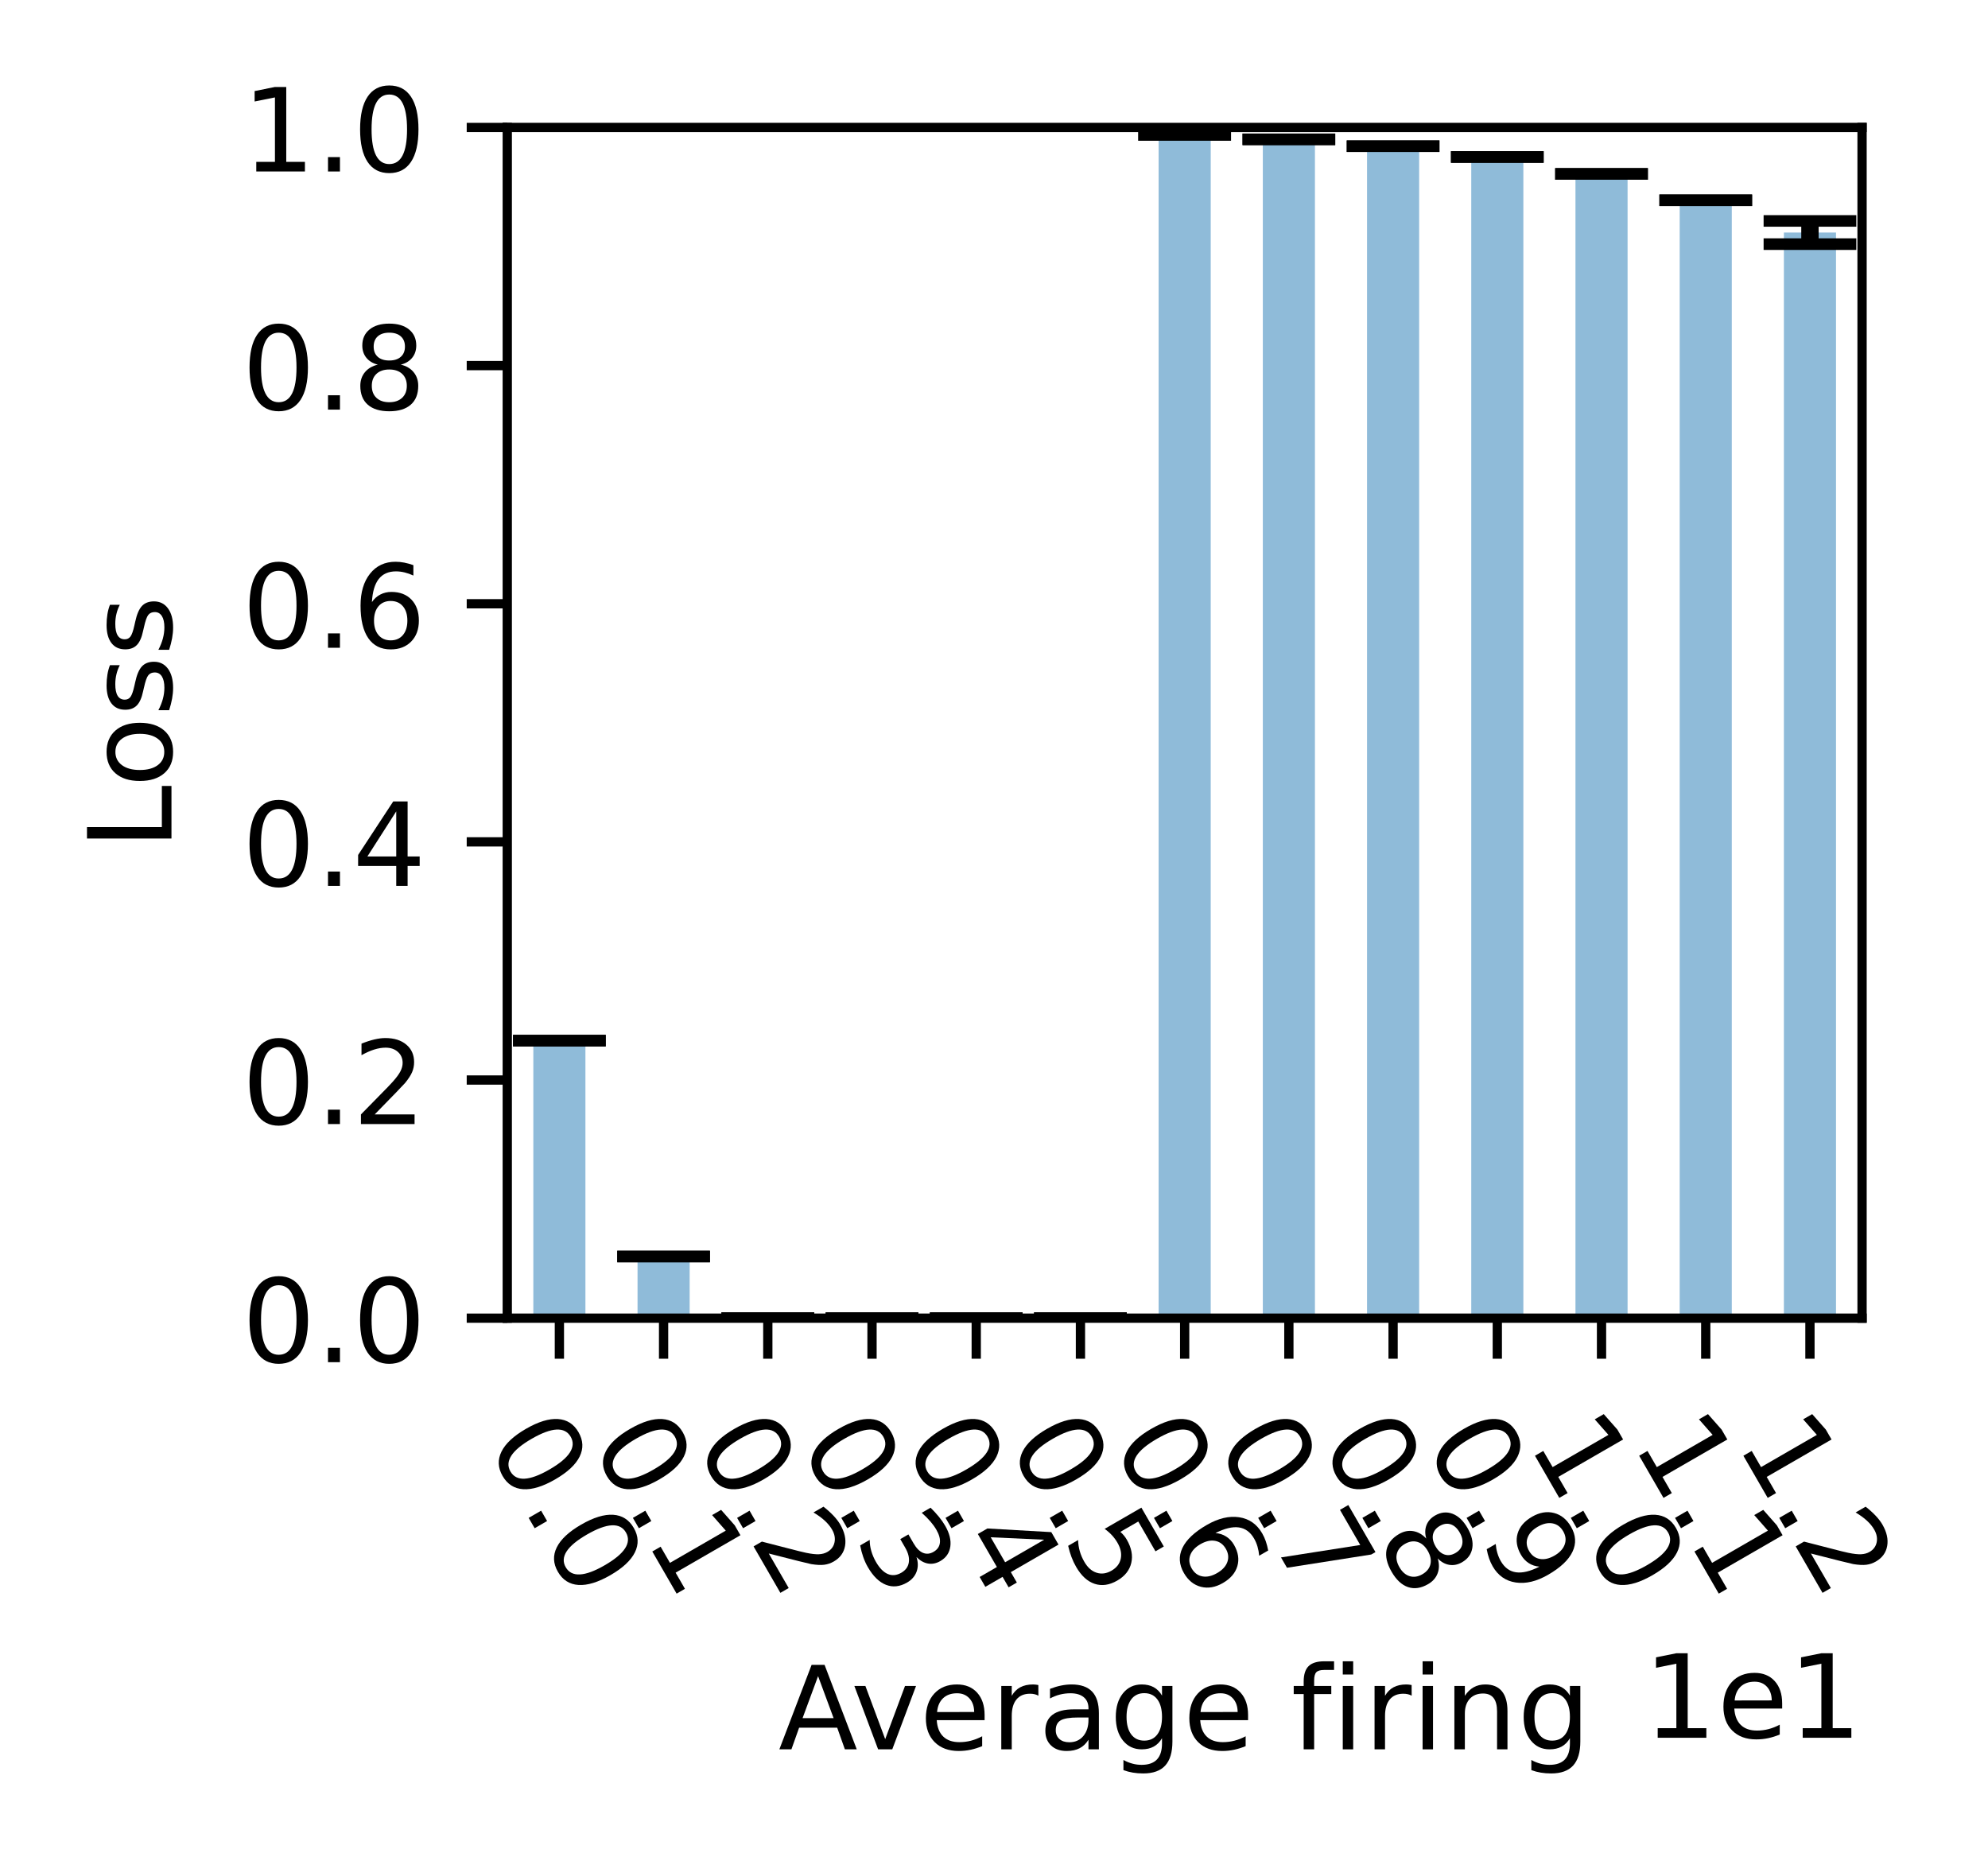
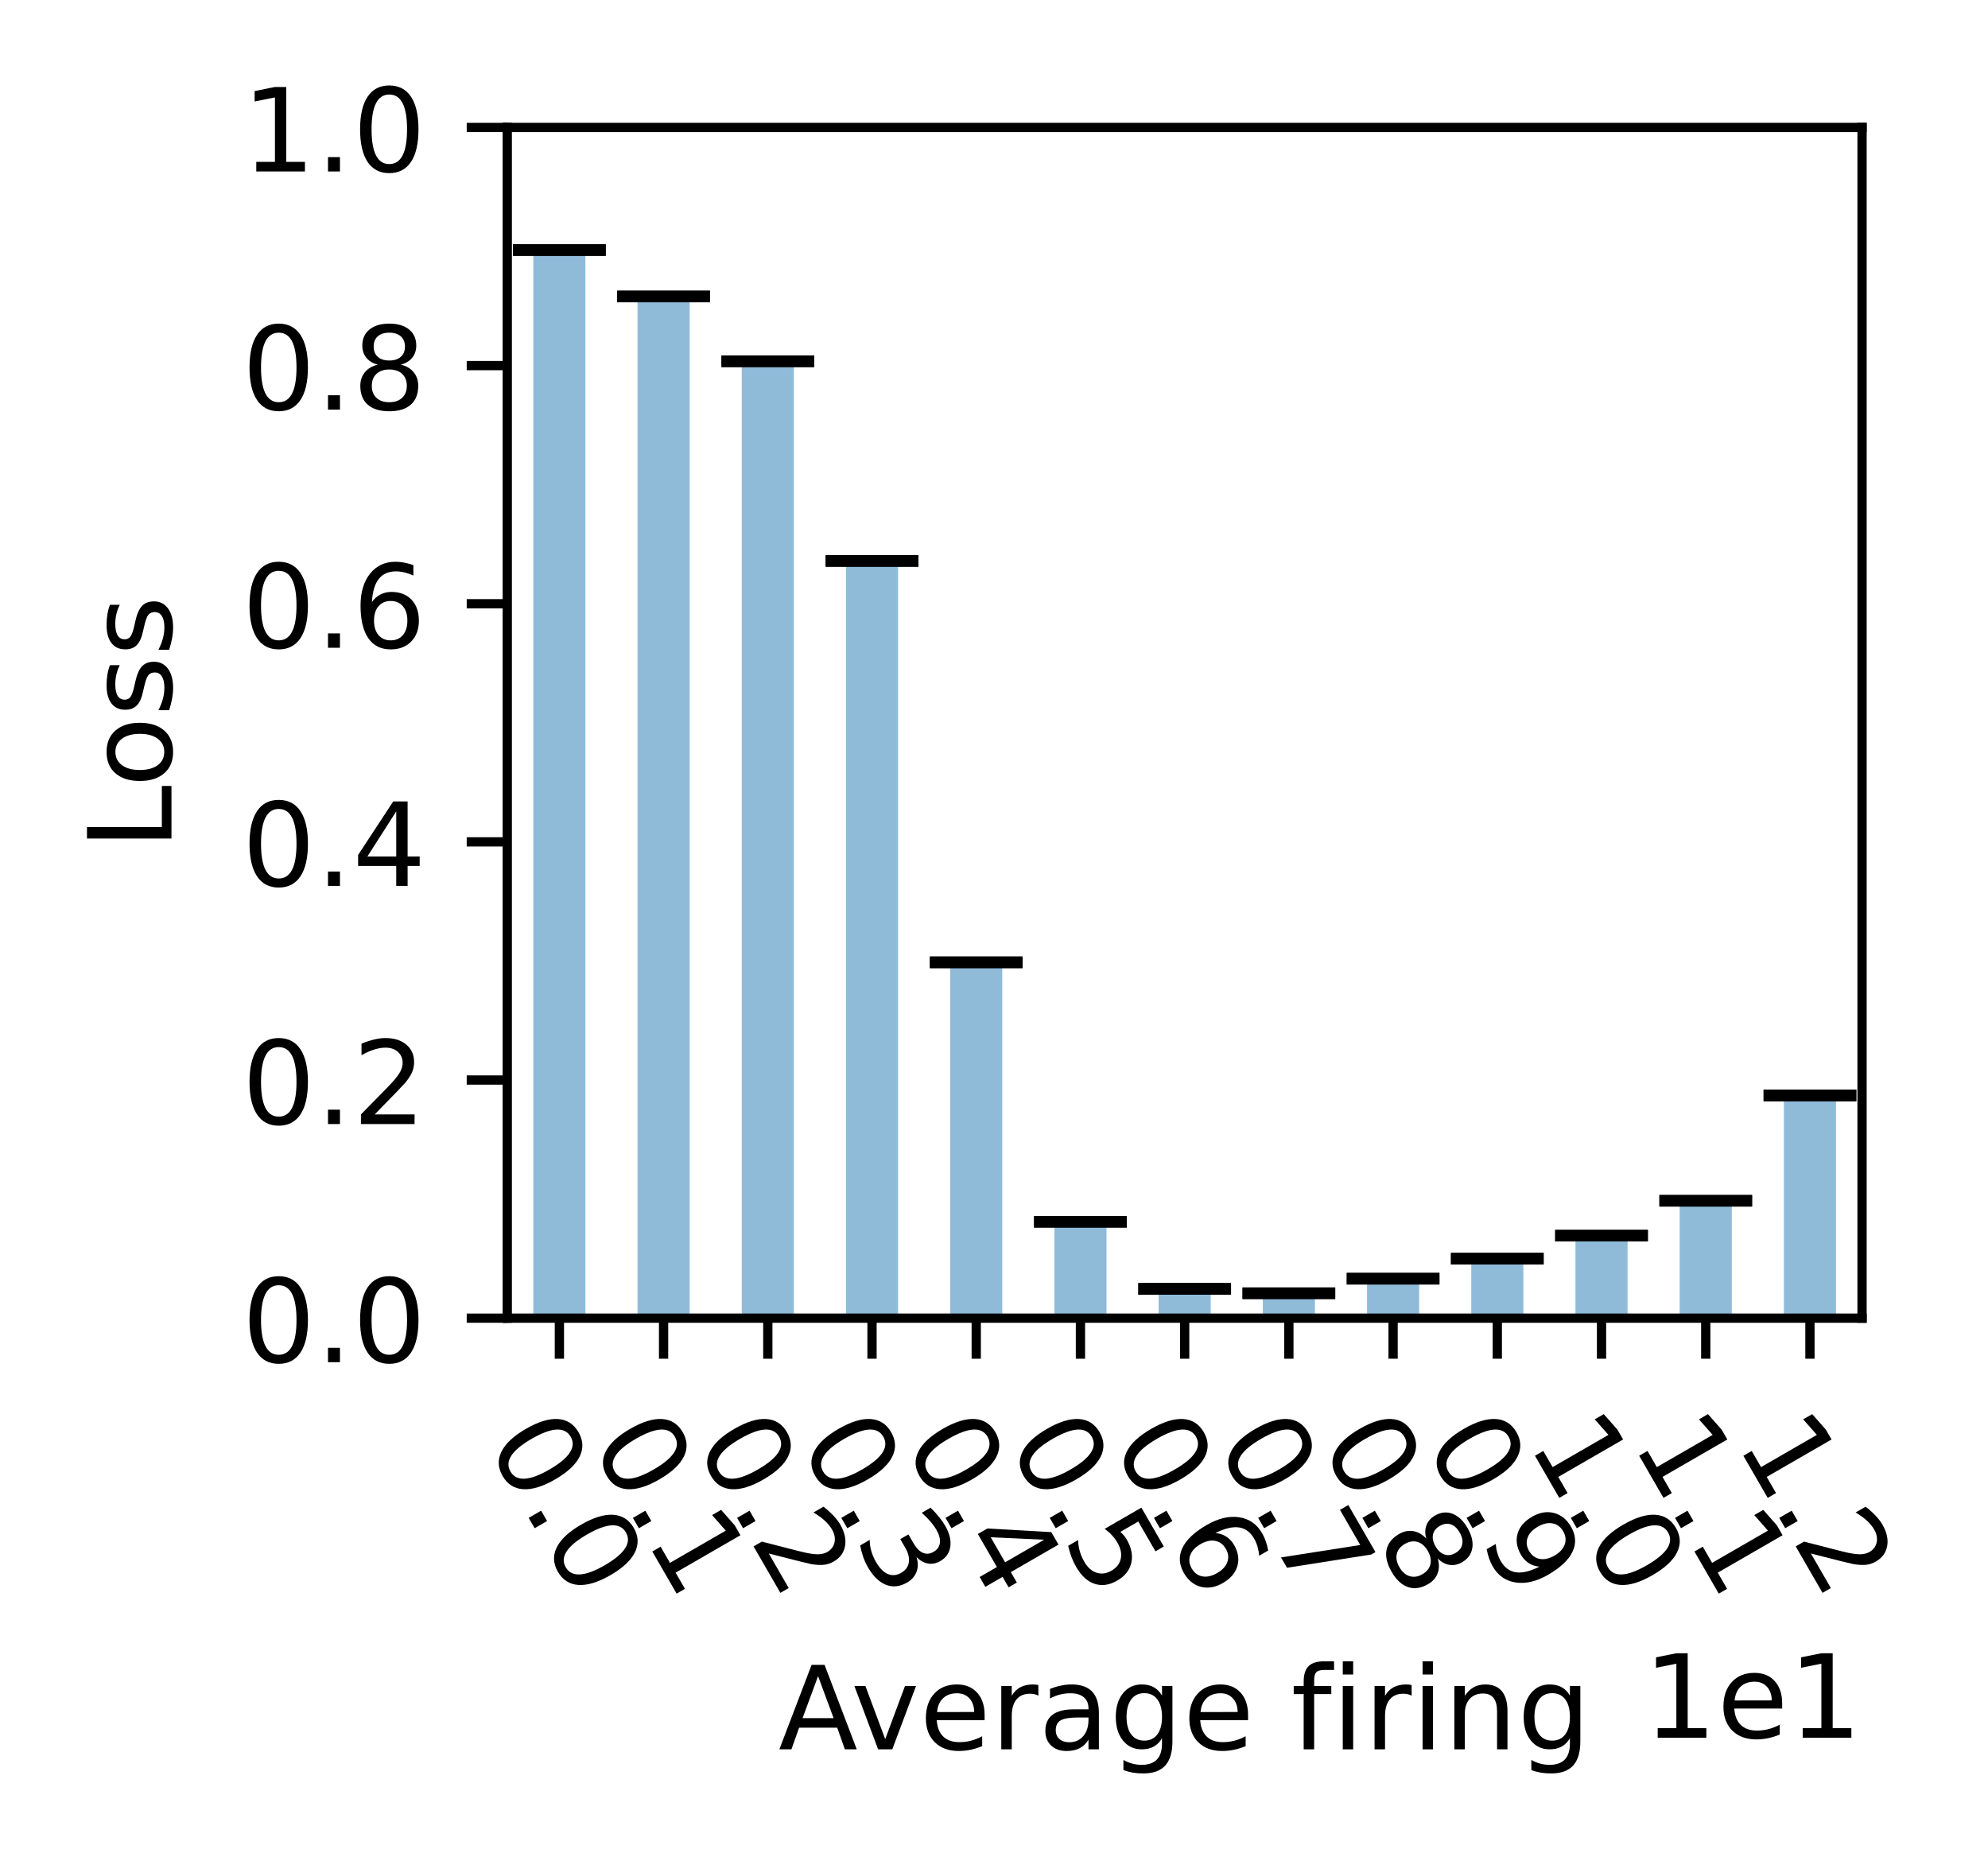
<svg xmlns="http://www.w3.org/2000/svg" xmlns:xlink="http://www.w3.org/1999/xlink" width="171.58pt" height="160.245pt" viewBox="0 0 171.58 160.245" version="1.1">
  <defs>
    <style type="text/css">*{stroke-linejoin: round; stroke-linecap: butt}</style>
  </defs>
  <g id="figure_1">
    <g id="patch_1">
      <path d="M -0 160.245  L 171.58 160.245  L 171.58 0  L -0 0  L -0 160.245  z " style="fill: none" />
    </g>
    <g id="axes_1">
      <g id="patch_2">
        <path d="M 43.781 113.755  L 160.71 113.755  L 160.71 10.999  L 43.781 10.999  L 43.781 113.755  z " style="fill: none" />
      </g>
      <g id="patch_3">
-         <path d="M 46.03 113.755  L 50.527 113.755  L 50.527 89.805  L 46.03 89.805  z " clip-path="url(#p8e91204134)" style="fill: #1f77b4; opacity: 0.5" />
+         <path d="M 46.03 113.755  L 50.527 113.755  L 50.527 21.577  L 46.03 21.577  z " clip-path="url(#p0b3e6815fb)" style="fill: #1f77b4; opacity: 0.5" />
      </g>
      <g id="patch_4">
-         <path d="M 55.024 113.755  L 59.522 113.755  L 59.522 108.434  L 55.024 108.434  z " clip-path="url(#p8e91204134)" style="fill: #1f77b4; opacity: 0.5" />
+         <path d="M 55.024 113.755  L 59.522 113.755  L 59.522 25.587  L 55.024 25.587  z " clip-path="url(#p0b3e6815fb)" style="fill: #1f77b4; opacity: 0.5" />
      </g>
      <g id="patch_5">
-         <path d="M 64.019 113.755  L 68.516 113.755  L 68.516 113.742  L 64.019 113.742  z " clip-path="url(#p8e91204134)" style="fill: #1f77b4; opacity: 0.5" />
+         <path d="M 64.019 113.755  L 68.516 113.755  L 68.516 31.175  L 64.019 31.175  z " clip-path="url(#p0b3e6815fb)" style="fill: #1f77b4; opacity: 0.5" />
      </g>
      <g id="patch_6">
-         <path d="M 73.014 113.755  L 77.511 113.755  L 77.511 113.751  L 73.014 113.751  z " clip-path="url(#p8e91204134)" style="fill: #1f77b4; opacity: 0.5" />
+         <path d="M 73.014 113.755  L 77.511 113.755  L 77.511 48.408  L 73.014 48.408  z " clip-path="url(#p0b3e6815fb)" style="fill: #1f77b4; opacity: 0.5" />
      </g>
      <g id="patch_7">
-         <path d="M 82.008 113.755  L 86.505 113.755  L 86.505 113.753  L 82.008 113.753  z " clip-path="url(#p8e91204134)" style="fill: #1f77b4; opacity: 0.5" />
+         <path d="M 82.008 113.755  L 86.505 113.755  L 86.505 83.047  L 82.008 83.047  z " clip-path="url(#p0b3e6815fb)" style="fill: #1f77b4; opacity: 0.5" />
      </g>
      <g id="patch_8">
-         <path d="M 91.003 113.755  L 95.5 113.755  L 95.5 113.748  L 91.003 113.748  z " clip-path="url(#p8e91204134)" style="fill: #1f77b4; opacity: 0.5" />
+         <path d="M 91.003 113.755  L 95.5 113.755  L 95.5 105.437  L 91.003 105.437  z " clip-path="url(#p0b3e6815fb)" style="fill: #1f77b4; opacity: 0.5" />
      </g>
      <g id="patch_9">
-         <path d="M 99.997 113.755  L 104.494 113.755  L 104.494 11.644  L 99.997 11.644  z " clip-path="url(#p8e91204134)" style="fill: #1f77b4; opacity: 0.5" />
+         <path d="M 99.997 113.755  L 104.494 113.755  L 104.494 111.228  L 99.997 111.228  z " clip-path="url(#p0b3e6815fb)" style="fill: #1f77b4; opacity: 0.5" />
      </g>
      <g id="patch_10">
-         <path d="M 108.992 113.755  L 113.489 113.755  L 113.489 12.024  L 108.992 12.024  z " clip-path="url(#p8e91204134)" style="fill: #1f77b4; opacity: 0.5" />
+         <path d="M 108.992 113.755  L 113.489 113.755  L 113.489 111.604  L 108.992 111.604  z " clip-path="url(#p0b3e6815fb)" style="fill: #1f77b4; opacity: 0.5" />
      </g>
      <g id="patch_11">
-         <path d="M 117.986 113.755  L 122.484 113.755  L 122.484 12.615  L 117.986 12.615  z " clip-path="url(#p8e91204134)" style="fill: #1f77b4; opacity: 0.5" />
+         <path d="M 117.986 113.755  L 122.484 113.755  L 122.484 110.349  L 117.986 110.349  z " clip-path="url(#p0b3e6815fb)" style="fill: #1f77b4; opacity: 0.5" />
      </g>
      <g id="patch_12">
-         <path d="M 126.981 113.755  L 131.478 113.755  L 131.478 13.548  L 126.981 13.548  z " clip-path="url(#p8e91204134)" style="fill: #1f77b4; opacity: 0.5" />
+         <path d="M 126.981 113.755  L 131.478 113.755  L 131.478 108.624  L 126.981 108.624  z " clip-path="url(#p0b3e6815fb)" style="fill: #1f77b4; opacity: 0.5" />
      </g>
      <g id="patch_13">
-         <path d="M 135.975 113.755  L 140.473 113.755  L 140.473 15.01  L 135.975 15.01  z " clip-path="url(#p8e91204134)" style="fill: #1f77b4; opacity: 0.5" />
+         <path d="M 135.975 113.755  L 140.473 113.755  L 140.473 106.636  L 135.975 106.636  z " clip-path="url(#p0b3e6815fb)" style="fill: #1f77b4; opacity: 0.5" />
      </g>
      <g id="patch_14">
-         <path d="M 144.97 113.755  L 149.467 113.755  L 149.467 17.282  L 144.97 17.282  z " clip-path="url(#p8e91204134)" style="fill: #1f77b4; opacity: 0.5" />
+         <path d="M 144.97 113.755  L 149.467 113.755  L 149.467 103.626  L 144.97 103.626  z " clip-path="url(#p0b3e6815fb)" style="fill: #1f77b4; opacity: 0.5" />
      </g>
      <g id="patch_15">
-         <path d="M 153.964 113.755  L 158.462 113.755  L 158.462 20.067  L 153.964 20.067  z " clip-path="url(#p8e91204134)" style="fill: #1f77b4; opacity: 0.5" />
+         <path d="M 153.964 113.755  L 158.462 113.755  L 158.462 94.537  L 153.964 94.537  z " clip-path="url(#p0b3e6815fb)" style="fill: #1f77b4; opacity: 0.5" />
      </g>
      <g id="matplotlib.axis_1">
        <g id="xtick_1">
          <g id="line2d_1">
            <defs>
-               <path id="m96e30608cc" d="M 0 0  L 0 3.5  " style="stroke: #000000; stroke-width: 0.8" />
+               <path id="m319f04758f" d="M 0 0  L 0 3.5  " style="stroke: #000000; stroke-width: 0.8" />
            </defs>
            <g>
-               <use xlink:href="#m96e30608cc" x="48.279" y="113.755" style="stroke: #000000; stroke-width: 0.8" />
+               <use xlink:href="#m319f04758f" x="48.279" y="113.755" style="stroke: #000000; stroke-width: 0.8" />
            </g>
          </g>
          <g id="text_1">
            <g transform="translate(41.91305 124.5543) rotate(-300) scale(0.1 -0.1)">
              <defs>
                <path id="DejaVuSans-30" d="M 2034 4250  Q 1547 4250 1301 3770  Q 1056 3291 1056 2328  Q 1056 1369 1301 889  Q 1547 409 2034 409  Q 2525 409 2770 889  Q 3016 1369 3016 2328  Q 3016 3291 2770 3770  Q 2525 4250 2034 4250  z M 2034 4750  Q 2819 4750 3233 4129  Q 3647 3509 3647 2328  Q 3647 1150 3233 529  Q 2819 -91 2034 -91  Q 1250 -91 836 529  Q 422 1150 422 2328  Q 422 3509 836 4129  Q 1250 4750 2034 4750  z " transform="scale(0.015625)" />
                <path id="DejaVuSans-2e" d="M 684 794  L 1344 794  L 1344 0  L 684 0  L 684 794  z " transform="scale(0.015625)" />
              </defs>
              <use xlink:href="#DejaVuSans-30" />
              <use xlink:href="#DejaVuSans-2e" transform="translate(63.62305 0)" />
              <use xlink:href="#DejaVuSans-30" transform="translate(95.41016 0)" />
            </g>
          </g>
        </g>
        <g id="xtick_2">
          <g id="line2d_2">
            <g>
-               <use xlink:href="#m96e30608cc" x="57.273" y="113.755" style="stroke: #000000; stroke-width: 0.8" />
+               <use xlink:href="#m319f04758f" x="57.273" y="113.755" style="stroke: #000000; stroke-width: 0.8" />
            </g>
          </g>
          <g id="text_2">
            <g transform="translate(50.9076 124.5543) rotate(-300) scale(0.1 -0.1)">
              <defs>
                <path id="DejaVuSans-31" d="M 794 531  L 1825 531  L 1825 4091  L 703 3866  L 703 4441  L 1819 4666  L 2450 4666  L 2450 531  L 3481 531  L 3481 0  L 794 0  L 794 531  z " transform="scale(0.015625)" />
              </defs>
              <use xlink:href="#DejaVuSans-30" />
              <use xlink:href="#DejaVuSans-2e" transform="translate(63.62305 0)" />
              <use xlink:href="#DejaVuSans-31" transform="translate(95.41016 0)" />
            </g>
          </g>
        </g>
        <g id="xtick_3">
          <g id="line2d_3">
            <g>
-               <use xlink:href="#m96e30608cc" x="66.268" y="113.755" style="stroke: #000000; stroke-width: 0.8" />
+               <use xlink:href="#m319f04758f" x="66.268" y="113.755" style="stroke: #000000; stroke-width: 0.8" />
            </g>
          </g>
          <g id="text_3">
            <g transform="translate(59.90215 124.5543) rotate(-300) scale(0.1 -0.1)">
              <defs>
                <path id="DejaVuSans-32" d="M 1228 531  L 3431 531  L 3431 0  L 469 0  L 469 531  Q 828 903 1448 1529  Q 2069 2156 2228 2338  Q 2531 2678 2651 2914  Q 2772 3150 2772 3378  Q 2772 3750 2511 3984  Q 2250 4219 1831 4219  Q 1534 4219 1204 4116  Q 875 4013 500 3803  L 500 4441  Q 881 4594 1212 4672  Q 1544 4750 1819 4750  Q 2544 4750 2975 4387  Q 3406 4025 3406 3419  Q 3406 3131 3298 2873  Q 3191 2616 2906 2266  Q 2828 2175 2409 1742  Q 1991 1309 1228 531  z " transform="scale(0.015625)" />
              </defs>
              <use xlink:href="#DejaVuSans-30" />
              <use xlink:href="#DejaVuSans-2e" transform="translate(63.62305 0)" />
              <use xlink:href="#DejaVuSans-32" transform="translate(95.41016 0)" />
            </g>
          </g>
        </g>
        <g id="xtick_4">
          <g id="line2d_4">
            <g>
-               <use xlink:href="#m96e30608cc" x="75.262" y="113.755" style="stroke: #000000; stroke-width: 0.8" />
+               <use xlink:href="#m319f04758f" x="75.262" y="113.755" style="stroke: #000000; stroke-width: 0.8" />
            </g>
          </g>
          <g id="text_4">
            <g transform="translate(68.8967 124.5543) rotate(-300) scale(0.1 -0.1)">
              <defs>
                <path id="DejaVuSans-33" d="M 2597 2516  Q 3050 2419 3304 2112  Q 3559 1806 3559 1356  Q 3559 666 3084 287  Q 2609 -91 1734 -91  Q 1441 -91 1130 -33  Q 819 25 488 141  L 488 750  Q 750 597 1062 519  Q 1375 441 1716 441  Q 2309 441 2620 675  Q 2931 909 2931 1356  Q 2931 1769 2642 2001  Q 2353 2234 1838 2234  L 1294 2234  L 1294 2753  L 1863 2753  Q 2328 2753 2575 2939  Q 2822 3125 2822 3475  Q 2822 3834 2567 4026  Q 2313 4219 1838 4219  Q 1578 4219 1281 4162  Q 984 4106 628 3988  L 628 4550  Q 988 4650 1302 4700  Q 1616 4750 1894 4750  Q 2613 4750 3031 4423  Q 3450 4097 3450 3541  Q 3450 3153 3228 2886  Q 3006 2619 2597 2516  z " transform="scale(0.015625)" />
              </defs>
              <use xlink:href="#DejaVuSans-30" />
              <use xlink:href="#DejaVuSans-2e" transform="translate(63.62305 0)" />
              <use xlink:href="#DejaVuSans-33" transform="translate(95.41016 0)" />
            </g>
          </g>
        </g>
        <g id="xtick_5">
          <g id="line2d_5">
            <g>
-               <use xlink:href="#m96e30608cc" x="84.257" y="113.755" style="stroke: #000000; stroke-width: 0.8" />
+               <use xlink:href="#m319f04758f" x="84.257" y="113.755" style="stroke: #000000; stroke-width: 0.8" />
            </g>
          </g>
          <g id="text_5">
            <g transform="translate(77.89125 124.5543) rotate(-300) scale(0.1 -0.1)">
              <defs>
                <path id="DejaVuSans-34" d="M 2419 4116  L 825 1625  L 2419 1625  L 2419 4116  z M 2253 4666  L 3047 4666  L 3047 1625  L 3713 1625  L 3713 1100  L 3047 1100  L 3047 0  L 2419 0  L 2419 1100  L 313 1100  L 313 1709  L 2253 4666  z " transform="scale(0.015625)" />
              </defs>
              <use xlink:href="#DejaVuSans-30" />
              <use xlink:href="#DejaVuSans-2e" transform="translate(63.62305 0)" />
              <use xlink:href="#DejaVuSans-34" transform="translate(95.41016 0)" />
            </g>
          </g>
        </g>
        <g id="xtick_6">
          <g id="line2d_6">
            <g>
-               <use xlink:href="#m96e30608cc" x="93.251" y="113.755" style="stroke: #000000; stroke-width: 0.8" />
+               <use xlink:href="#m319f04758f" x="93.251" y="113.755" style="stroke: #000000; stroke-width: 0.8" />
            </g>
          </g>
          <g id="text_6">
            <g transform="translate(86.8858 124.5543) rotate(-300) scale(0.1 -0.1)">
              <defs>
                <path id="DejaVuSans-35" d="M 691 4666  L 3169 4666  L 3169 4134  L 1269 4134  L 1269 2991  Q 1406 3038 1543 3061  Q 1681 3084 1819 3084  Q 2600 3084 3056 2656  Q 3513 2228 3513 1497  Q 3513 744 3044 326  Q 2575 -91 1722 -91  Q 1428 -91 1123 -41  Q 819 9 494 109  L 494 744  Q 775 591 1075 516  Q 1375 441 1709 441  Q 2250 441 2565 725  Q 2881 1009 2881 1497  Q 2881 1984 2565 2268  Q 2250 2553 1709 2553  Q 1456 2553 1204 2497  Q 953 2441 691 2322  L 691 4666  z " transform="scale(0.015625)" />
              </defs>
              <use xlink:href="#DejaVuSans-30" />
              <use xlink:href="#DejaVuSans-2e" transform="translate(63.62305 0)" />
              <use xlink:href="#DejaVuSans-35" transform="translate(95.41016 0)" />
            </g>
          </g>
        </g>
        <g id="xtick_7">
          <g id="line2d_7">
            <g>
-               <use xlink:href="#m96e30608cc" x="102.246" y="113.755" style="stroke: #000000; stroke-width: 0.8" />
+               <use xlink:href="#m319f04758f" x="102.246" y="113.755" style="stroke: #000000; stroke-width: 0.8" />
            </g>
          </g>
          <g id="text_7">
            <g transform="translate(95.88035 124.5543) rotate(-300) scale(0.1 -0.1)">
              <defs>
                <path id="DejaVuSans-36" d="M 2113 2584  Q 1688 2584 1439 2293  Q 1191 2003 1191 1497  Q 1191 994 1439 701  Q 1688 409 2113 409  Q 2538 409 2786 701  Q 3034 994 3034 1497  Q 3034 2003 2786 2293  Q 2538 2584 2113 2584  z M 3366 4563  L 3366 3988  Q 3128 4100 2886 4159  Q 2644 4219 2406 4219  Q 1781 4219 1451 3797  Q 1122 3375 1075 2522  Q 1259 2794 1537 2939  Q 1816 3084 2150 3084  Q 2853 3084 3261 2657  Q 3669 2231 3669 1497  Q 3669 778 3244 343  Q 2819 -91 2113 -91  Q 1303 -91 875 529  Q 447 1150 447 2328  Q 447 3434 972 4092  Q 1497 4750 2381 4750  Q 2619 4750 2861 4703  Q 3103 4656 3366 4563  z " transform="scale(0.015625)" />
              </defs>
              <use xlink:href="#DejaVuSans-30" />
              <use xlink:href="#DejaVuSans-2e" transform="translate(63.62305 0)" />
              <use xlink:href="#DejaVuSans-36" transform="translate(95.41016 0)" />
            </g>
          </g>
        </g>
        <g id="xtick_8">
          <g id="line2d_8">
            <g>
-               <use xlink:href="#m96e30608cc" x="111.24" y="113.755" style="stroke: #000000; stroke-width: 0.8" />
+               <use xlink:href="#m319f04758f" x="111.24" y="113.755" style="stroke: #000000; stroke-width: 0.8" />
            </g>
          </g>
          <g id="text_8">
            <g transform="translate(104.8749 124.5543) rotate(-300) scale(0.1 -0.1)">
              <defs>
                <path id="DejaVuSans-37" d="M 525 4666  L 3525 4666  L 3525 4397  L 1831 0  L 1172 0  L 2766 4134  L 525 4134  L 525 4666  z " transform="scale(0.015625)" />
              </defs>
              <use xlink:href="#DejaVuSans-30" />
              <use xlink:href="#DejaVuSans-2e" transform="translate(63.62305 0)" />
              <use xlink:href="#DejaVuSans-37" transform="translate(95.41016 0)" />
            </g>
          </g>
        </g>
        <g id="xtick_9">
          <g id="line2d_9">
            <g>
-               <use xlink:href="#m96e30608cc" x="120.235" y="113.755" style="stroke: #000000; stroke-width: 0.8" />
+               <use xlink:href="#m319f04758f" x="120.235" y="113.755" style="stroke: #000000; stroke-width: 0.8" />
            </g>
          </g>
          <g id="text_9">
            <g transform="translate(113.8694 124.5543) rotate(-300) scale(0.1 -0.1)">
              <defs>
                <path id="DejaVuSans-38" d="M 2034 2216  Q 1584 2216 1326 1975  Q 1069 1734 1069 1313  Q 1069 891 1326 650  Q 1584 409 2034 409  Q 2484 409 2743 651  Q 3003 894 3003 1313  Q 3003 1734 2745 1975  Q 2488 2216 2034 2216  z M 1403 2484  Q 997 2584 770 2862  Q 544 3141 544 3541  Q 544 4100 942 4425  Q 1341 4750 2034 4750  Q 2731 4750 3128 4425  Q 3525 4100 3525 3541  Q 3525 3141 3298 2862  Q 3072 2584 2669 2484  Q 3125 2378 3379 2068  Q 3634 1759 3634 1313  Q 3634 634 3220 271  Q 2806 -91 2034 -91  Q 1263 -91 848 271  Q 434 634 434 1313  Q 434 1759 690 2068  Q 947 2378 1403 2484  z M 1172 3481  Q 1172 3119 1398 2916  Q 1625 2713 2034 2713  Q 2441 2713 2670 2916  Q 2900 3119 2900 3481  Q 2900 3844 2670 4047  Q 2441 4250 2034 4250  Q 1625 4250 1398 4047  Q 1172 3844 1172 3481  z " transform="scale(0.015625)" />
              </defs>
              <use xlink:href="#DejaVuSans-30" />
              <use xlink:href="#DejaVuSans-2e" transform="translate(63.62305 0)" />
              <use xlink:href="#DejaVuSans-38" transform="translate(95.41016 0)" />
            </g>
          </g>
        </g>
        <g id="xtick_10">
          <g id="line2d_10">
            <g>
-               <use xlink:href="#m96e30608cc" x="129.229" y="113.755" style="stroke: #000000; stroke-width: 0.8" />
+               <use xlink:href="#m319f04758f" x="129.229" y="113.755" style="stroke: #000000; stroke-width: 0.8" />
            </g>
          </g>
          <g id="text_10">
            <g transform="translate(122.864 124.5543) rotate(-300) scale(0.1 -0.1)">
              <defs>
                <path id="DejaVuSans-39" d="M 703 97  L 703 672  Q 941 559 1184 500  Q 1428 441 1663 441  Q 2288 441 2617 861  Q 2947 1281 2994 2138  Q 2813 1869 2534 1725  Q 2256 1581 1919 1581  Q 1219 1581 811 2004  Q 403 2428 403 3163  Q 403 3881 828 4315  Q 1253 4750 1959 4750  Q 2769 4750 3195 4129  Q 3622 3509 3622 2328  Q 3622 1225 3098 567  Q 2575 -91 1691 -91  Q 1453 -91 1209 -44  Q 966 3 703 97  z M 1959 2075  Q 2384 2075 2632 2365  Q 2881 2656 2881 3163  Q 2881 3666 2632 3958  Q 2384 4250 1959 4250  Q 1534 4250 1286 3958  Q 1038 3666 1038 3163  Q 1038 2656 1286 2365  Q 1534 2075 1959 2075  z " transform="scale(0.015625)" />
              </defs>
              <use xlink:href="#DejaVuSans-30" />
              <use xlink:href="#DejaVuSans-2e" transform="translate(63.62305 0)" />
              <use xlink:href="#DejaVuSans-39" transform="translate(95.41016 0)" />
            </g>
          </g>
        </g>
        <g id="xtick_11">
          <g id="line2d_11">
            <g>
-               <use xlink:href="#m96e30608cc" x="138.224" y="113.755" style="stroke: #000000; stroke-width: 0.8" />
+               <use xlink:href="#m319f04758f" x="138.224" y="113.755" style="stroke: #000000; stroke-width: 0.8" />
            </g>
          </g>
          <g id="text_11">
            <g transform="translate(131.8585 124.5543) rotate(-300) scale(0.1 -0.1)">
              <use xlink:href="#DejaVuSans-31" />
              <use xlink:href="#DejaVuSans-2e" transform="translate(63.62305 0)" />
              <use xlink:href="#DejaVuSans-30" transform="translate(95.41016 0)" />
            </g>
          </g>
        </g>
        <g id="xtick_12">
          <g id="line2d_12">
            <g>
-               <use xlink:href="#m96e30608cc" x="147.219" y="113.755" style="stroke: #000000; stroke-width: 0.8" />
+               <use xlink:href="#m319f04758f" x="147.219" y="113.755" style="stroke: #000000; stroke-width: 0.8" />
            </g>
          </g>
          <g id="text_12">
            <g transform="translate(140.8531 124.5543) rotate(-300) scale(0.1 -0.1)">
              <use xlink:href="#DejaVuSans-31" />
              <use xlink:href="#DejaVuSans-2e" transform="translate(63.62305 0)" />
              <use xlink:href="#DejaVuSans-31" transform="translate(95.41016 0)" />
            </g>
          </g>
        </g>
        <g id="xtick_13">
          <g id="line2d_13">
            <g>
-               <use xlink:href="#m96e30608cc" x="156.213" y="113.755" style="stroke: #000000; stroke-width: 0.8" />
+               <use xlink:href="#m319f04758f" x="156.213" y="113.755" style="stroke: #000000; stroke-width: 0.8" />
            </g>
          </g>
          <g id="text_13">
            <g transform="translate(149.8476 124.5543) rotate(-300) scale(0.1 -0.1)">
              <use xlink:href="#DejaVuSans-31" />
              <use xlink:href="#DejaVuSans-2e" transform="translate(63.62305 0)" />
              <use xlink:href="#DejaVuSans-32" transform="translate(95.41016 0)" />
            </g>
          </g>
        </g>
        <g id="text_14">
          <g transform="translate(67.18722 150.9651) scale(0.1 -0.1)">
            <defs>
              <path id="DejaVuSans-41" d="M 2188 4044  L 1331 1722  L 3047 1722  L 2188 4044  z M 1831 4666  L 2547 4666  L 4325 0  L 3669 0  L 3244 1197  L 1141 1197  L 716 0  L 50 0  L 1831 4666  z " transform="scale(0.015625)" />
              <path id="DejaVuSans-76" d="M 191 3500  L 800 3500  L 1894 563  L 2988 3500  L 3597 3500  L 2284 0  L 1503 0  L 191 3500  z " transform="scale(0.015625)" />
              <path id="DejaVuSans-65" d="M 3597 1894  L 3597 1613  L 953 1613  Q 991 1019 1311 708  Q 1631 397 2203 397  Q 2534 397 2845 478  Q 3156 559 3463 722  L 3463 178  Q 3153 47 2828 -22  Q 2503 -91 2169 -91  Q 1331 -91 842 396  Q 353 884 353 1716  Q 353 2575 817 3079  Q 1281 3584 2069 3584  Q 2775 3584 3186 3129  Q 3597 2675 3597 1894  z M 3022 2063  Q 3016 2534 2758 2815  Q 2500 3097 2075 3097  Q 1594 3097 1305 2825  Q 1016 2553 972 2059  L 3022 2063  z " transform="scale(0.015625)" />
              <path id="DejaVuSans-72" d="M 2631 2963  Q 2534 3019 2420 3045  Q 2306 3072 2169 3072  Q 1681 3072 1420 2755  Q 1159 2438 1159 1844  L 1159 0  L 581 0  L 581 3500  L 1159 3500  L 1159 2956  Q 1341 3275 1631 3429  Q 1922 3584 2338 3584  Q 2397 3584 2469 3576  Q 2541 3569 2628 3553  L 2631 2963  z " transform="scale(0.015625)" />
              <path id="DejaVuSans-61" d="M 2194 1759  Q 1497 1759 1228 1600  Q 959 1441 959 1056  Q 959 750 1161 570  Q 1363 391 1709 391  Q 2188 391 2477 730  Q 2766 1069 2766 1631  L 2766 1759  L 2194 1759  z M 3341 1997  L 3341 0  L 2766 0  L 2766 531  Q 2569 213 2275 61  Q 1981 -91 1556 -91  Q 1019 -91 701 211  Q 384 513 384 1019  Q 384 1609 779 1909  Q 1175 2209 1959 2209  L 2766 2209  L 2766 2266  Q 2766 2663 2505 2880  Q 2244 3097 1772 3097  Q 1472 3097 1187 3025  Q 903 2953 641 2809  L 641 3341  Q 956 3463 1253 3523  Q 1550 3584 1831 3584  Q 2591 3584 2966 3190  Q 3341 2797 3341 1997  z " transform="scale(0.015625)" />
              <path id="DejaVuSans-67" d="M 2906 1791  Q 2906 2416 2648 2759  Q 2391 3103 1925 3103  Q 1463 3103 1205 2759  Q 947 2416 947 1791  Q 947 1169 1205 825  Q 1463 481 1925 481  Q 2391 481 2648 825  Q 2906 1169 2906 1791  z M 3481 434  Q 3481 -459 3084 -895  Q 2688 -1331 1869 -1331  Q 1566 -1331 1297 -1286  Q 1028 -1241 775 -1147  L 775 -588  Q 1028 -725 1275 -790  Q 1522 -856 1778 -856  Q 2344 -856 2625 -561  Q 2906 -266 2906 331  L 2906 616  Q 2728 306 2450 153  Q 2172 0 1784 0  Q 1141 0 747 490  Q 353 981 353 1791  Q 353 2603 747 3093  Q 1141 3584 1784 3584  Q 2172 3584 2450 3431  Q 2728 3278 2906 2969  L 2906 3500  L 3481 3500  L 3481 434  z " transform="scale(0.015625)" />
              <path id="DejaVuSans-20" transform="scale(0.015625)" />
              <path id="DejaVuSans-66" d="M 2375 4863  L 2375 4384  L 1825 4384  Q 1516 4384 1395 4259  Q 1275 4134 1275 3809  L 1275 3500  L 2222 3500  L 2222 3053  L 1275 3053  L 1275 0  L 697 0  L 697 3053  L 147 3053  L 147 3500  L 697 3500  L 697 3744  Q 697 4328 969 4595  Q 1241 4863 1831 4863  L 2375 4863  z " transform="scale(0.015625)" />
              <path id="DejaVuSans-69" d="M 603 3500  L 1178 3500  L 1178 0  L 603 0  L 603 3500  z M 603 4863  L 1178 4863  L 1178 4134  L 603 4134  L 603 4863  z " transform="scale(0.015625)" />
              <path id="DejaVuSans-6e" d="M 3513 2113  L 3513 0  L 2938 0  L 2938 2094  Q 2938 2591 2744 2837  Q 2550 3084 2163 3084  Q 1697 3084 1428 2787  Q 1159 2491 1159 1978  L 1159 0  L 581 0  L 581 3500  L 1159 3500  L 1159 2956  Q 1366 3272 1645 3428  Q 1925 3584 2291 3584  Q 2894 3584 3203 3211  Q 3513 2838 3513 2113  z " transform="scale(0.015625)" />
            </defs>
            <use xlink:href="#DejaVuSans-41" />
            <use xlink:href="#DejaVuSans-76" transform="translate(62.5332 0)" />
            <use xlink:href="#DejaVuSans-65" transform="translate(121.7129 0)" />
            <use xlink:href="#DejaVuSans-72" transform="translate(183.2363 0)" />
            <use xlink:href="#DejaVuSans-61" transform="translate(224.3496 0)" />
            <use xlink:href="#DejaVuSans-67" transform="translate(285.6289 0)" />
            <use xlink:href="#DejaVuSans-65" transform="translate(349.1055 0)" />
            <use xlink:href="#DejaVuSans-20" transform="translate(410.6289 0)" />
            <use xlink:href="#DejaVuSans-66" transform="translate(442.416 0)" />
            <use xlink:href="#DejaVuSans-69" transform="translate(477.6211 0)" />
            <use xlink:href="#DejaVuSans-72" transform="translate(505.4043 0)" />
            <use xlink:href="#DejaVuSans-69" transform="translate(546.5176 0)" />
            <use xlink:href="#DejaVuSans-6e" transform="translate(574.3008 0)" />
            <use xlink:href="#DejaVuSans-67" transform="translate(637.6797 0)" />
          </g>
        </g>
        <g id="text_15">
          <g transform="translate(141.8323 149.9651) scale(0.1 -0.1)">
            <use xlink:href="#DejaVuSans-31" />
            <use xlink:href="#DejaVuSans-65" transform="translate(63.62305 0)" />
            <use xlink:href="#DejaVuSans-31" transform="translate(125.1465 0)" />
          </g>
        </g>
      </g>
      <g id="matplotlib.axis_2">
        <g id="ytick_1">
          <g id="line2d_14">
            <defs>
-               <path id="m37e2658d63" d="M 0 0  L -3.5 0  " style="stroke: #000000; stroke-width: 0.8" />
+               <path id="mba21b9dbe3" d="M 0 0  L -3.5 0  " style="stroke: #000000; stroke-width: 0.8" />
            </defs>
            <g>
-               <use xlink:href="#m37e2658d63" x="43.781" y="113.755" style="stroke: #000000; stroke-width: 0.8" />
+               <use xlink:href="#mba21b9dbe3" x="43.781" y="113.755" style="stroke: #000000; stroke-width: 0.8" />
            </g>
          </g>
          <g id="text_16">
            <g transform="translate(20.87813 117.5543) scale(0.1 -0.1)">
              <use xlink:href="#DejaVuSans-30" />
              <use xlink:href="#DejaVuSans-2e" transform="translate(63.62305 0)" />
              <use xlink:href="#DejaVuSans-30" transform="translate(95.41016 0)" />
            </g>
          </g>
        </g>
        <g id="ytick_2">
          <g id="line2d_15">
            <g>
-               <use xlink:href="#m37e2658d63" x="43.781" y="93.204" style="stroke: #000000; stroke-width: 0.8" />
+               <use xlink:href="#mba21b9dbe3" x="43.781" y="93.204" style="stroke: #000000; stroke-width: 0.8" />
            </g>
          </g>
          <g id="text_17">
            <g transform="translate(20.87813 97.00316) scale(0.1 -0.1)">
              <use xlink:href="#DejaVuSans-30" />
              <use xlink:href="#DejaVuSans-2e" transform="translate(63.62305 0)" />
              <use xlink:href="#DejaVuSans-32" transform="translate(95.41016 0)" />
            </g>
          </g>
        </g>
        <g id="ytick_3">
          <g id="line2d_16">
            <g>
-               <use xlink:href="#m37e2658d63" x="43.781" y="72.653" style="stroke: #000000; stroke-width: 0.8" />
+               <use xlink:href="#mba21b9dbe3" x="43.781" y="72.653" style="stroke: #000000; stroke-width: 0.8" />
            </g>
          </g>
          <g id="text_18">
            <g transform="translate(20.87813 76.45198) scale(0.1 -0.1)">
              <use xlink:href="#DejaVuSans-30" />
              <use xlink:href="#DejaVuSans-2e" transform="translate(63.62305 0)" />
              <use xlink:href="#DejaVuSans-34" transform="translate(95.41016 0)" />
            </g>
          </g>
        </g>
        <g id="ytick_4">
          <g id="line2d_17">
            <g>
-               <use xlink:href="#m37e2658d63" x="43.781" y="52.102" style="stroke: #000000; stroke-width: 0.8" />
+               <use xlink:href="#mba21b9dbe3" x="43.781" y="52.102" style="stroke: #000000; stroke-width: 0.8" />
            </g>
          </g>
          <g id="text_19">
            <g transform="translate(20.87813 55.9008) scale(0.1 -0.1)">
              <use xlink:href="#DejaVuSans-30" />
              <use xlink:href="#DejaVuSans-2e" transform="translate(63.62305 0)" />
              <use xlink:href="#DejaVuSans-36" transform="translate(95.41016 0)" />
            </g>
          </g>
        </g>
        <g id="ytick_5">
          <g id="line2d_18">
            <g>
-               <use xlink:href="#m37e2658d63" x="43.781" y="31.55" style="stroke: #000000; stroke-width: 0.8" />
+               <use xlink:href="#mba21b9dbe3" x="43.781" y="31.55" style="stroke: #000000; stroke-width: 0.8" />
            </g>
          </g>
          <g id="text_20">
            <g transform="translate(20.87813 35.34962) scale(0.1 -0.1)">
              <use xlink:href="#DejaVuSans-30" />
              <use xlink:href="#DejaVuSans-2e" transform="translate(63.62305 0)" />
              <use xlink:href="#DejaVuSans-38" transform="translate(95.41016 0)" />
            </g>
          </g>
        </g>
        <g id="ytick_6">
          <g id="line2d_19">
            <g>
-               <use xlink:href="#m37e2658d63" x="43.781" y="10.999" style="stroke: #000000; stroke-width: 0.8" />
+               <use xlink:href="#mba21b9dbe3" x="43.781" y="10.999" style="stroke: #000000; stroke-width: 0.8" />
            </g>
          </g>
          <g id="text_21">
            <g transform="translate(20.87813 14.79844) scale(0.1 -0.1)">
              <use xlink:href="#DejaVuSans-31" />
              <use xlink:href="#DejaVuSans-2e" transform="translate(63.62305 0)" />
              <use xlink:href="#DejaVuSans-30" transform="translate(95.41016 0)" />
            </g>
          </g>
        </g>
        <g id="text_22">
          <g transform="translate(14.79844 73.34436) rotate(-90) scale(0.1 -0.1)">
            <defs>
              <path id="DejaVuSans-4c" d="M 628 4666  L 1259 4666  L 1259 531  L 3531 531  L 3531 0  L 628 0  L 628 4666  z " transform="scale(0.015625)" />
              <path id="DejaVuSans-6f" d="M 1959 3097  Q 1497 3097 1228 2736  Q 959 2375 959 1747  Q 959 1119 1226 758  Q 1494 397 1959 397  Q 2419 397 2687 759  Q 2956 1122 2956 1747  Q 2956 2369 2687 2733  Q 2419 3097 1959 3097  z M 1959 3584  Q 2709 3584 3137 3096  Q 3566 2609 3566 1747  Q 3566 888 3137 398  Q 2709 -91 1959 -91  Q 1206 -91 779 398  Q 353 888 353 1747  Q 353 2609 779 3096  Q 1206 3584 1959 3584  z " transform="scale(0.015625)" />
              <path id="DejaVuSans-73" d="M 2834 3397  L 2834 2853  Q 2591 2978 2328 3040  Q 2066 3103 1784 3103  Q 1356 3103 1142 2972  Q 928 2841 928 2578  Q 928 2378 1081 2264  Q 1234 2150 1697 2047  L 1894 2003  Q 2506 1872 2764 1633  Q 3022 1394 3022 966  Q 3022 478 2636 193  Q 2250 -91 1575 -91  Q 1294 -91 989 -36  Q 684 19 347 128  L 347 722  Q 666 556 975 473  Q 1284 391 1588 391  Q 1994 391 2212 530  Q 2431 669 2431 922  Q 2431 1156 2273 1281  Q 2116 1406 1581 1522  L 1381 1569  Q 847 1681 609 1914  Q 372 2147 372 2553  Q 372 3047 722 3315  Q 1072 3584 1716 3584  Q 2034 3584 2315 3537  Q 2597 3491 2834 3397  z " transform="scale(0.015625)" />
            </defs>
            <use xlink:href="#DejaVuSans-4c" />
            <use xlink:href="#DejaVuSans-6f" transform="translate(53.96289 0)" />
            <use xlink:href="#DejaVuSans-73" transform="translate(115.1445 0)" />
            <use xlink:href="#DejaVuSans-73" transform="translate(167.2441 0)" />
          </g>
        </g>
      </g>
      <g id="LineCollection_1">
-         <path d="M 48.279 89.805  L 48.279 89.805  " clip-path="url(#p8e91204134)" style="fill: none; stroke: #000000; stroke-width: 1.5" />
-         <path d="M 57.273 108.434  L 57.273 108.434  " clip-path="url(#p8e91204134)" style="fill: none; stroke: #000000; stroke-width: 1.5" />
-         <path d="M 66.268 113.742  L 66.268 113.742  " clip-path="url(#p8e91204134)" style="fill: none; stroke: #000000; stroke-width: 1.5" />
-         <path d="M 75.262 113.751  L 75.262 113.751  " clip-path="url(#p8e91204134)" style="fill: none; stroke: #000000; stroke-width: 1.5" />
-         <path d="M 84.257 113.753  L 84.257 113.753  " clip-path="url(#p8e91204134)" style="fill: none; stroke: #000000; stroke-width: 1.5" />
-         <path d="M 93.251 113.749  L 93.251 113.747  " clip-path="url(#p8e91204134)" style="fill: none; stroke: #000000; stroke-width: 1.5" />
-         <path d="M 102.246 11.644  L 102.246 11.644  " clip-path="url(#p8e91204134)" style="fill: none; stroke: #000000; stroke-width: 1.5" />
-         <path d="M 111.24 12.024  L 111.24 12.024  " clip-path="url(#p8e91204134)" style="fill: none; stroke: #000000; stroke-width: 1.5" />
-         <path d="M 120.235 12.615  L 120.235 12.615  " clip-path="url(#p8e91204134)" style="fill: none; stroke: #000000; stroke-width: 1.5" />
-         <path d="M 129.229 13.548  L 129.229 13.548  " clip-path="url(#p8e91204134)" style="fill: none; stroke: #000000; stroke-width: 1.5" />
-         <path d="M 138.224 15.01  L 138.224 15.01  " clip-path="url(#p8e91204134)" style="fill: none; stroke: #000000; stroke-width: 1.5" />
-         <path d="M 147.219 17.282  L 147.219 17.282  " clip-path="url(#p8e91204134)" style="fill: none; stroke: #000000; stroke-width: 1.5" />
-         <path d="M 156.213 21.069  L 156.213 19.066  " clip-path="url(#p8e91204134)" style="fill: none; stroke: #000000; stroke-width: 1.5" />
+         <path d="M 48.279 21.577  L 48.279 21.577  " clip-path="url(#p0b3e6815fb)" style="fill: none; stroke: #000000; stroke-width: 1.5" />
+         <path d="M 57.273 25.587  L 57.273 25.587  " clip-path="url(#p0b3e6815fb)" style="fill: none; stroke: #000000; stroke-width: 1.5" />
+         <path d="M 66.268 31.175  L 66.268 31.175  " clip-path="url(#p0b3e6815fb)" style="fill: none; stroke: #000000; stroke-width: 1.5" />
+         <path d="M 75.262 48.408  L 75.262 48.408  " clip-path="url(#p0b3e6815fb)" style="fill: none; stroke: #000000; stroke-width: 1.5" />
+         <path d="M 84.257 83.047  L 84.257 83.047  " clip-path="url(#p0b3e6815fb)" style="fill: none; stroke: #000000; stroke-width: 1.5" />
+         <path d="M 93.251 105.437  L 93.251 105.437  " clip-path="url(#p0b3e6815fb)" style="fill: none; stroke: #000000; stroke-width: 1.5" />
+         <path d="M 102.246 111.228  L 102.246 111.228  " clip-path="url(#p0b3e6815fb)" style="fill: none; stroke: #000000; stroke-width: 1.5" />
+         <path d="M 111.24 111.604  L 111.24 111.604  " clip-path="url(#p0b3e6815fb)" style="fill: none; stroke: #000000; stroke-width: 1.5" />
+         <path d="M 120.235 110.349  L 120.235 110.349  " clip-path="url(#p0b3e6815fb)" style="fill: none; stroke: #000000; stroke-width: 1.5" />
+         <path d="M 129.229 108.624  L 129.229 108.624  " clip-path="url(#p0b3e6815fb)" style="fill: none; stroke: #000000; stroke-width: 1.5" />
+         <path d="M 138.224 106.636  L 138.224 106.636  " clip-path="url(#p0b3e6815fb)" style="fill: none; stroke: #000000; stroke-width: 1.5" />
+         <path d="M 147.219 103.626  L 147.219 103.626  " clip-path="url(#p0b3e6815fb)" style="fill: none; stroke: #000000; stroke-width: 1.5" />
+         <path d="M 156.213 94.537  L 156.213 94.537  " clip-path="url(#p0b3e6815fb)" style="fill: none; stroke: #000000; stroke-width: 1.5" />
      </g>
      <g id="line2d_20">
        <defs>
-           <path id="m5ca8ce5639" d="M 4 0  L -4 -0  " style="stroke: #000000" />
+           <path id="m6bdc08249c" d="M 4 0  L -4 -0  " style="stroke: #000000" />
        </defs>
-         <g clip-path="url(#p8e91204134)">
-           <use xlink:href="#m5ca8ce5639" x="48.279" y="89.805" style="fill: #1f77b4; stroke: #000000" />
-           <use xlink:href="#m5ca8ce5639" x="57.273" y="108.434" style="fill: #1f77b4; stroke: #000000" />
-           <use xlink:href="#m5ca8ce5639" x="66.268" y="113.742" style="fill: #1f77b4; stroke: #000000" />
-           <use xlink:href="#m5ca8ce5639" x="75.262" y="113.751" style="fill: #1f77b4; stroke: #000000" />
-           <use xlink:href="#m5ca8ce5639" x="84.257" y="113.753" style="fill: #1f77b4; stroke: #000000" />
-           <use xlink:href="#m5ca8ce5639" x="93.251" y="113.749" style="fill: #1f77b4; stroke: #000000" />
-           <use xlink:href="#m5ca8ce5639" x="102.246" y="11.644" style="fill: #1f77b4; stroke: #000000" />
-           <use xlink:href="#m5ca8ce5639" x="111.24" y="12.024" style="fill: #1f77b4; stroke: #000000" />
-           <use xlink:href="#m5ca8ce5639" x="120.235" y="12.615" style="fill: #1f77b4; stroke: #000000" />
-           <use xlink:href="#m5ca8ce5639" x="129.229" y="13.548" style="fill: #1f77b4; stroke: #000000" />
-           <use xlink:href="#m5ca8ce5639" x="138.224" y="15.01" style="fill: #1f77b4; stroke: #000000" />
-           <use xlink:href="#m5ca8ce5639" x="147.219" y="17.282" style="fill: #1f77b4; stroke: #000000" />
-           <use xlink:href="#m5ca8ce5639" x="156.213" y="21.069" style="fill: #1f77b4; stroke: #000000" />
+         <g clip-path="url(#p0b3e6815fb)">
+           <use xlink:href="#m6bdc08249c" x="48.279" y="21.577" style="fill: #1f77b4; stroke: #000000" />
+           <use xlink:href="#m6bdc08249c" x="57.273" y="25.587" style="fill: #1f77b4; stroke: #000000" />
+           <use xlink:href="#m6bdc08249c" x="66.268" y="31.175" style="fill: #1f77b4; stroke: #000000" />
+           <use xlink:href="#m6bdc08249c" x="75.262" y="48.408" style="fill: #1f77b4; stroke: #000000" />
+           <use xlink:href="#m6bdc08249c" x="84.257" y="83.047" style="fill: #1f77b4; stroke: #000000" />
+           <use xlink:href="#m6bdc08249c" x="93.251" y="105.437" style="fill: #1f77b4; stroke: #000000" />
+           <use xlink:href="#m6bdc08249c" x="102.246" y="111.228" style="fill: #1f77b4; stroke: #000000" />
+           <use xlink:href="#m6bdc08249c" x="111.24" y="111.604" style="fill: #1f77b4; stroke: #000000" />
+           <use xlink:href="#m6bdc08249c" x="120.235" y="110.349" style="fill: #1f77b4; stroke: #000000" />
+           <use xlink:href="#m6bdc08249c" x="129.229" y="108.624" style="fill: #1f77b4; stroke: #000000" />
+           <use xlink:href="#m6bdc08249c" x="138.224" y="106.636" style="fill: #1f77b4; stroke: #000000" />
+           <use xlink:href="#m6bdc08249c" x="147.219" y="103.626" style="fill: #1f77b4; stroke: #000000" />
+           <use xlink:href="#m6bdc08249c" x="156.213" y="94.537" style="fill: #1f77b4; stroke: #000000" />
        </g>
      </g>
      <g id="line2d_21">
-         <g clip-path="url(#p8e91204134)">
-           <use xlink:href="#m5ca8ce5639" x="48.279" y="89.805" style="fill: #1f77b4; stroke: #000000" />
-           <use xlink:href="#m5ca8ce5639" x="57.273" y="108.434" style="fill: #1f77b4; stroke: #000000" />
-           <use xlink:href="#m5ca8ce5639" x="66.268" y="113.742" style="fill: #1f77b4; stroke: #000000" />
-           <use xlink:href="#m5ca8ce5639" x="75.262" y="113.751" style="fill: #1f77b4; stroke: #000000" />
-           <use xlink:href="#m5ca8ce5639" x="84.257" y="113.753" style="fill: #1f77b4; stroke: #000000" />
-           <use xlink:href="#m5ca8ce5639" x="93.251" y="113.747" style="fill: #1f77b4; stroke: #000000" />
-           <use xlink:href="#m5ca8ce5639" x="102.246" y="11.644" style="fill: #1f77b4; stroke: #000000" />
-           <use xlink:href="#m5ca8ce5639" x="111.24" y="12.024" style="fill: #1f77b4; stroke: #000000" />
-           <use xlink:href="#m5ca8ce5639" x="120.235" y="12.615" style="fill: #1f77b4; stroke: #000000" />
-           <use xlink:href="#m5ca8ce5639" x="129.229" y="13.548" style="fill: #1f77b4; stroke: #000000" />
-           <use xlink:href="#m5ca8ce5639" x="138.224" y="15.01" style="fill: #1f77b4; stroke: #000000" />
-           <use xlink:href="#m5ca8ce5639" x="147.219" y="17.282" style="fill: #1f77b4; stroke: #000000" />
-           <use xlink:href="#m5ca8ce5639" x="156.213" y="19.066" style="fill: #1f77b4; stroke: #000000" />
+         <g clip-path="url(#p0b3e6815fb)">
+           <use xlink:href="#m6bdc08249c" x="48.279" y="21.577" style="fill: #1f77b4; stroke: #000000" />
+           <use xlink:href="#m6bdc08249c" x="57.273" y="25.587" style="fill: #1f77b4; stroke: #000000" />
+           <use xlink:href="#m6bdc08249c" x="66.268" y="31.175" style="fill: #1f77b4; stroke: #000000" />
+           <use xlink:href="#m6bdc08249c" x="75.262" y="48.408" style="fill: #1f77b4; stroke: #000000" />
+           <use xlink:href="#m6bdc08249c" x="84.257" y="83.047" style="fill: #1f77b4; stroke: #000000" />
+           <use xlink:href="#m6bdc08249c" x="93.251" y="105.437" style="fill: #1f77b4; stroke: #000000" />
+           <use xlink:href="#m6bdc08249c" x="102.246" y="111.228" style="fill: #1f77b4; stroke: #000000" />
+           <use xlink:href="#m6bdc08249c" x="111.24" y="111.604" style="fill: #1f77b4; stroke: #000000" />
+           <use xlink:href="#m6bdc08249c" x="120.235" y="110.349" style="fill: #1f77b4; stroke: #000000" />
+           <use xlink:href="#m6bdc08249c" x="129.229" y="108.624" style="fill: #1f77b4; stroke: #000000" />
+           <use xlink:href="#m6bdc08249c" x="138.224" y="106.636" style="fill: #1f77b4; stroke: #000000" />
+           <use xlink:href="#m6bdc08249c" x="147.219" y="103.626" style="fill: #1f77b4; stroke: #000000" />
+           <use xlink:href="#m6bdc08249c" x="156.213" y="94.537" style="fill: #1f77b4; stroke: #000000" />
        </g>
      </g>
      <g id="patch_16">
        <path d="M 43.781 113.755  L 43.781 10.999  " style="fill: none; stroke: #000000; stroke-width: 0.8; stroke-linejoin: miter; stroke-linecap: square" />
      </g>
      <g id="patch_17">
        <path d="M 160.71 113.755  L 160.71 10.999  " style="fill: none; stroke: #000000; stroke-width: 0.8; stroke-linejoin: miter; stroke-linecap: square" />
      </g>
      <g id="patch_18">
        <path d="M 43.781 113.755  L 160.71 113.755  " style="fill: none; stroke: #000000; stroke-width: 0.8; stroke-linejoin: miter; stroke-linecap: square" />
      </g>
      <g id="patch_19">
        <path d="M 43.781 10.999  L 160.71 10.999  " style="fill: none; stroke: #000000; stroke-width: 0.8; stroke-linejoin: miter; stroke-linecap: square" />
      </g>
    </g>
  </g>
  <defs>
-     <clipPath id="p8e91204134">
+     <clipPath id="p0b3e6815fb">
      <rect x="43.781" y="10.999" width="116.929" height="102.756" />
    </clipPath>
  </defs>
</svg>
